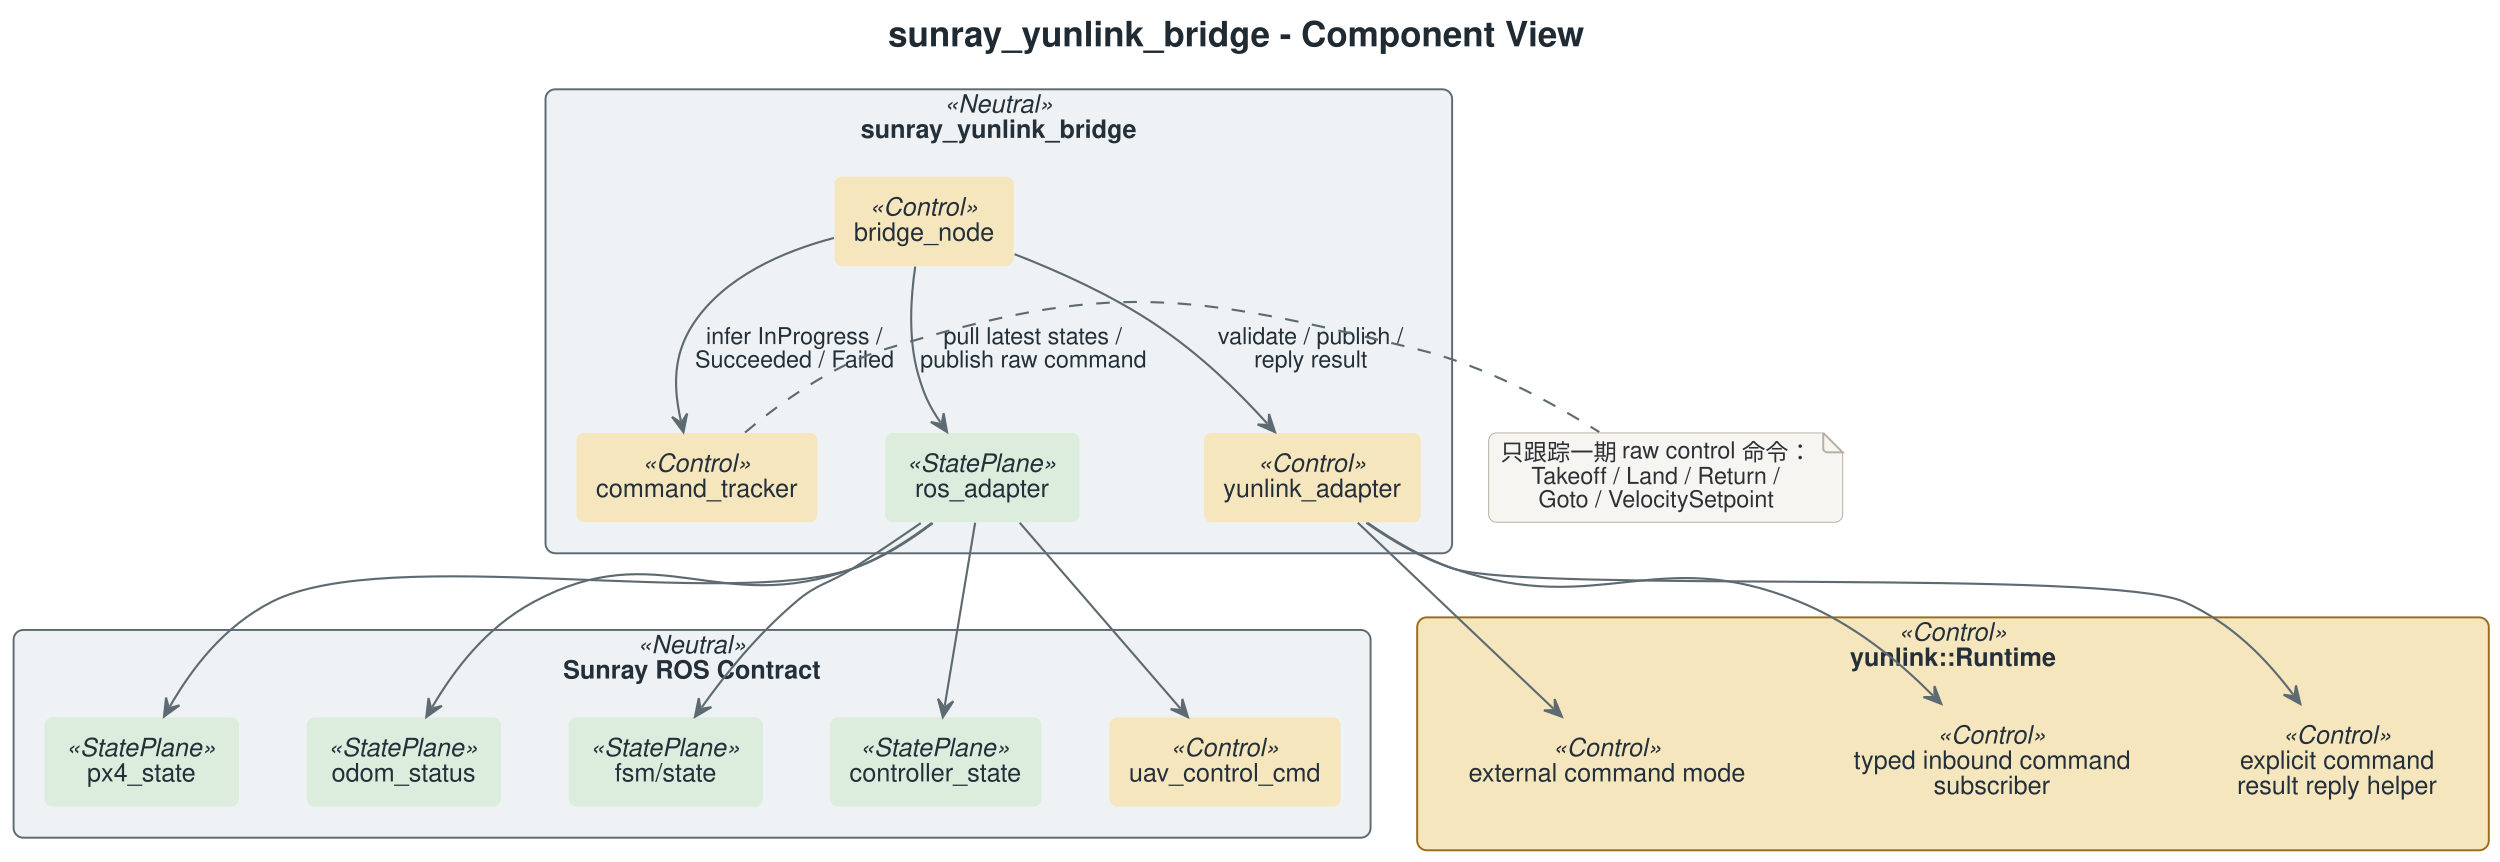
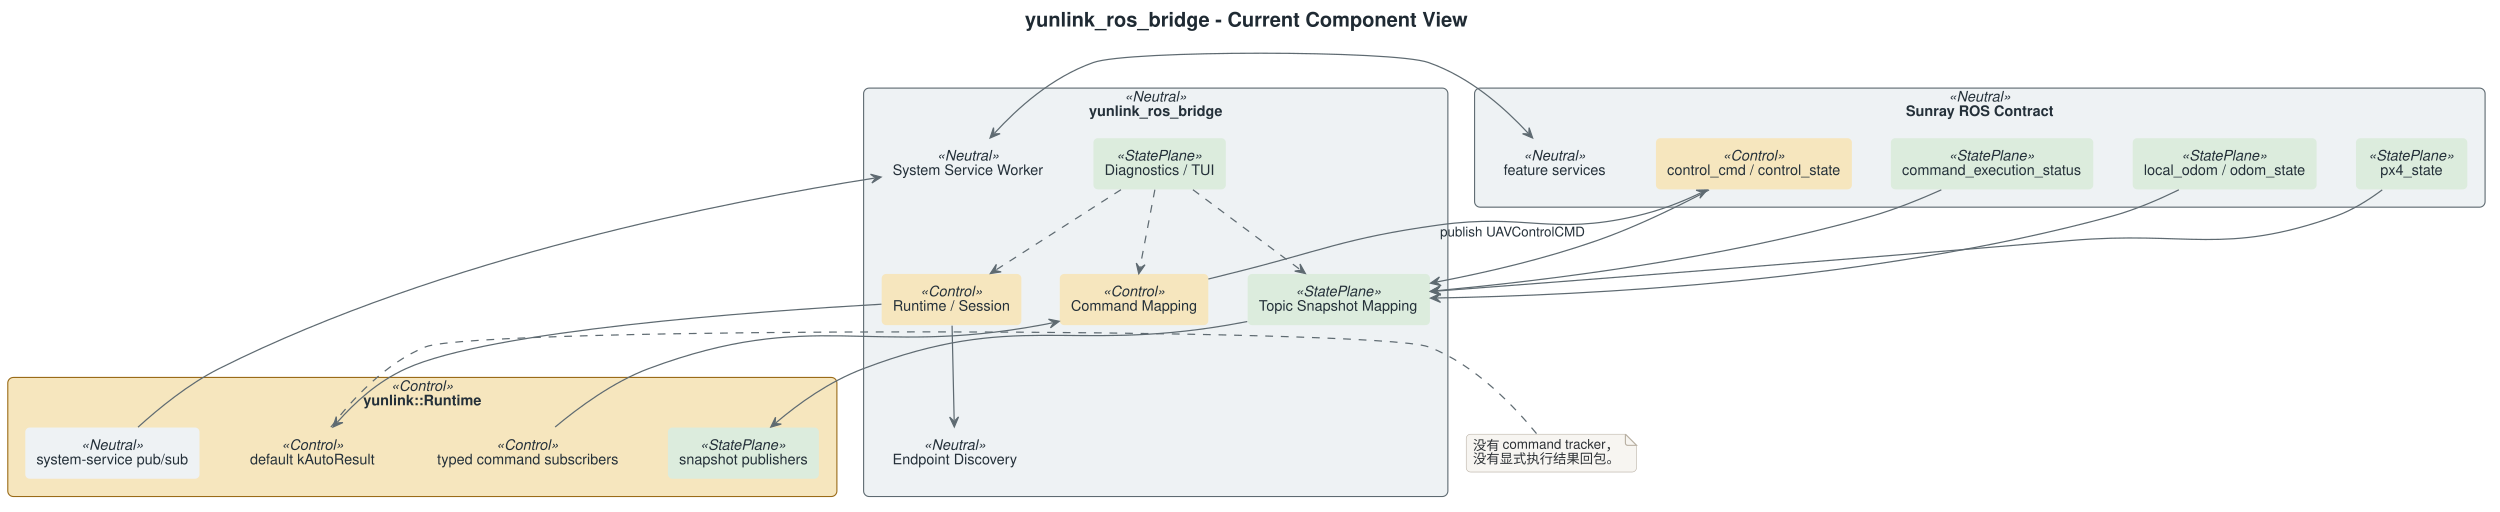
- <svg xmlns="http://www.w3.org/2000/svg" contentStyleType="text/css" data-diagram-type="DESCRIPTION" height="647.5px" preserveAspectRatio="none" style="width:1878px;height:647px;background:#FFFFFF;" version="1.1" viewBox="0 0 1878 647" width="1878.333px" zoomAndPan="magnify">
+ <svg xmlns="http://www.w3.org/2000/svg" contentStyleType="text/css" data-diagram-type="DESCRIPTION" height="670.833px" preserveAspectRatio="none" style="width:3276px;height:670px;background:#FFFFFF;" version="1.1" viewBox="0 0 3276 670" width="3276.875px" zoomAndPan="magnify">
  <defs />
  <g>
    <g class="title" data-source-line="2">
-       <text fill="#1F2A33" font-family="'Helvetica'" font-size="26.25" font-weight="bold" lengthAdjust="spacing" textLength="523.629" x="667.144" y="34.796">sunray_yunlink_bridge - Component View</text>
+       <text fill="#1F2A33" font-family="'Helvetica'" font-size="26.25" font-weight="700" lengthAdjust="spacing" textLength="580.486" x="1343.09" y="34.796">yunlink_ros_bridge - Current Component View</text>
    </g>
-     <g class="cluster" data-qualified-name="sunray_yunlink_bridge" data-source-line="4" id="ent0002">
-       <rect fill="#EEF2F4" height="348.542" rx="7.292" ry="7.292" style="stroke:#5E6A71;stroke-width:1.458;" width="681.042" x="409.792" y="67.083" />
-       <text fill="#243039" font-family="'Helvetica'" font-size="18.958" font-style="italic" lengthAdjust="spacing" textLength="82.202" x="709.211" y="84.598">«Neutral»</text>
-       <text fill="#243039" font-family="'Helvetica'" font-size="18.958" font-weight="bold" lengthAdjust="spacing" textLength="207.551" x="646.537" y="103.557">sunray_yunlink_bridge</text>
+     <g class="cluster" data-qualified-name="yunlink_ros_bridge" data-source-line="4" id="ent0002">
+       <rect fill="#EEF2F4" height="535.208" rx="7.292" ry="7.292" style="stroke:#5E6A71;stroke-width:1.458;" width="765.625" x="1131.667" y="115.442" />
+       <text fill="#243039" font-family="'Helvetica'" font-size="18.958" font-style="italic" lengthAdjust="spacing" textLength="82.202" x="1473.378" y="132.957">«Neutral»</text>
+       <text fill="#243039" font-family="'Helvetica'" font-size="18.958" font-weight="700" lengthAdjust="spacing" textLength="174.883" x="1427.038" y="151.915">yunlink_ros_bridge</text>
    </g>
-     <g class="cluster" data-qualified-name="Sunray ROS Contract" data-source-line="11" id="ent0007">
-       <rect fill="#EEF2F4" height="156.042" rx="7.292" ry="7.292" style="stroke:#5E6A71;stroke-width:1.458;" width="1019.375" x="10.208" y="473.229" />
-       <text fill="#243039" font-family="'Helvetica'" font-size="18.958" font-style="italic" lengthAdjust="spacing" textLength="82.202" x="478.795" y="490.744">«Neutral»</text>
-       <text fill="#243039" font-family="'Helvetica'" font-size="18.958" font-weight="bold" lengthAdjust="spacing" textLength="193.832" x="422.98" y="509.702">Sunray ROS Contract</text>
+     <g class="cluster" data-qualified-name="Sunray ROS Contract" data-source-line="13" id="ent0009">
+       <rect fill="#EEF2F4" height="156.042" rx="7.292" ry="7.292" style="stroke:#5E6A71;stroke-width:1.458;" width="1324.167" x="1932.292" y="115.442" />
+       <text fill="#243039" font-family="'Helvetica'" font-size="18.958" font-style="italic" lengthAdjust="spacing" textLength="82.202" x="2553.274" y="132.957">«Neutral»</text>
+       <text fill="#243039" font-family="'Helvetica'" font-size="18.958" font-weight="700" lengthAdjust="spacing" textLength="193.832" x="2497.459" y="151.915">Sunray ROS Contract</text>
    </g>
-     <g class="cluster" data-qualified-name="yunlink..Runtime" data-source-line="19" id="ent0013">
-       <rect fill="#F6E6BE" height="175" rx="7.292" ry="7.292" style="stroke:#9A6B18;stroke-width:1.458;" width="805" x="1064.583" y="463.75" />
-       <text fill="#243039" font-family="'Helvetica'" font-size="18.958" font-style="italic" lengthAdjust="spacing" textLength="82.202" x="1425.982" y="481.265">«Control»</text>
-       <text fill="#243039" font-family="'Helvetica'" font-size="18.958" font-weight="bold" lengthAdjust="spacing" textLength="154.823" x="1389.672" y="500.223">yunlink::Runtime</text>
+     <g class="cluster" data-qualified-name="yunlink..Runtime" data-source-line="21" id="ent0015">
+       <rect fill="#F6E6BE" height="156.042" rx="7.292" ry="7.292" style="stroke:#9A6B18;stroke-width:1.458;" width="1086.458" x="10.208" y="494.608" />
+       <text fill="#243039" font-family="'Helvetica'" font-size="18.958" font-style="italic" lengthAdjust="spacing" textLength="82.202" x="512.336" y="512.123">«Control»</text>
+       <text fill="#243039" font-family="'Helvetica'" font-size="18.958" font-weight="700" lengthAdjust="spacing" textLength="154.823" x="476.026" y="531.082">yunlink::Runtime</text>
    </g>
-     <g class="entity" data-qualified-name="sunray_yunlink_bridge.Node" data-source-line="5" id="ent0003">
-       <rect fill="#F6E6BE" height="67.083" rx="5.833" ry="5.833" width="134.585" x="626.879" y="132.708" />
-       <text fill="#243039" font-family="'Helvetica'" font-size="18.958" font-style="italic" lengthAdjust="spacing" textLength="82.202" x="653.071" y="161.89">«Control»</text>
-       <text fill="#243039" font-family="'Helvetica'" font-size="18.958" lengthAdjust="spacing" textLength="105.419" x="641.462" y="180.848">bridge_node</text>
+     <g class="entity" data-qualified-name="yunlink_ros_bridge.RuntimeSession" data-source-line="5" id="ent0003">
+       <rect fill="#F6E6BE" height="67.083" rx="5.833" ry="5.833" width="183.009" x="1155.365" y="358.983" />
+       <text fill="#243039" font-family="'Helvetica'" font-size="18.958" font-style="italic" lengthAdjust="spacing" textLength="82.202" x="1205.768" y="388.165">«Control»</text>
+       <text fill="#243039" font-family="'Helvetica'" font-size="18.958" lengthAdjust="spacing" textLength="153.842" x="1169.948" y="407.123">Runtime / Session</text>
    </g>
-     <g class="entity" data-qualified-name="sunray_yunlink_bridge.RosAdapter" data-source-line="6" id="ent0004">
-       <rect fill="#DCECDD" height="67.083" rx="5.833" ry="5.833" width="145.926" x="664.956" y="325.208" />
-       <text fill="#243039" font-family="'Helvetica'" font-size="18.958" font-style="italic" lengthAdjust="spacing" textLength="113.843" x="680.998" y="354.39">«StatePlane»</text>
-       <text fill="#243039" font-family="'Helvetica'" font-size="18.958" lengthAdjust="spacing" textLength="101.179" x="687.33" y="373.348">ros_adapter</text>
+     <g class="entity" data-qualified-name="yunlink_ros_bridge.Discovery" data-source-line="6" id="ent0004">
+       <rect fill="#EEF2F4" height="67.083" rx="5.833" ry="5.833" width="192.497" x="1155" y="560.233" />
+       <text fill="#243039" font-family="'Helvetica'" font-size="18.958" font-style="italic" lengthAdjust="spacing" textLength="82.202" x="1210.148" y="589.415">«Neutral»</text>
+       <text fill="#243039" font-family="'Helvetica'" font-size="18.958" lengthAdjust="spacing" textLength="163.331" x="1169.583" y="608.373">Endpoint Discovery</text>
    </g>
-     <g class="entity" data-qualified-name="sunray_yunlink_bridge.YunAdapter" data-source-line="7" id="ent0005">
-       <rect fill="#F6E6BE" height="67.083" rx="5.833" ry="5.833" width="163.023" x="904.327" y="325.208" />
-       <text fill="#243039" font-family="'Helvetica'" font-size="18.958" font-style="italic" lengthAdjust="spacing" textLength="82.202" x="944.737" y="354.39">«Control»</text>
-       <text fill="#243039" font-family="'Helvetica'" font-size="18.958" lengthAdjust="spacing" textLength="133.856" x="918.91" y="373.348">yunlink_adapter</text>
+     <g class="entity" data-qualified-name="yunlink_ros_bridge.Commands" data-source-line="7" id="ent0005">
+       <rect fill="#F6E6BE" height="67.083" rx="5.833" ry="5.833" width="194.608" x="1388.742" y="358.983" />
+       <text fill="#243039" font-family="'Helvetica'" font-size="18.958" font-style="italic" lengthAdjust="spacing" textLength="82.202" x="1444.945" y="388.165">«Control»</text>
+       <text fill="#243039" font-family="'Helvetica'" font-size="18.958" lengthAdjust="spacing" textLength="165.441" x="1403.325" y="407.123">Command Mapping</text>
    </g>
-     <g class="entity" data-qualified-name="sunray_yunlink_bridge.Tracker" data-source-line="8" id="ent0006">
-       <rect fill="#F6E6BE" height="67.083" rx="5.833" ry="5.833" width="180.889" x="433.096" y="325.208" />
-       <text fill="#243039" font-family="'Helvetica'" font-size="18.958" font-style="italic" lengthAdjust="spacing" textLength="82.202" x="482.439" y="354.39">«Control»</text>
-       <text fill="#243039" font-family="'Helvetica'" font-size="18.958" lengthAdjust="spacing" textLength="151.722" x="447.679" y="373.348">command_tracker</text>
+     <g class="entity" data-qualified-name="yunlink_ros_bridge.Topics" data-source-line="8" id="ent0006">
+       <rect fill="#DCECDD" height="67.083" rx="5.833" ry="5.833" width="238.893" x="1634.923" y="358.983" />
+       <text fill="#243039" font-family="'Helvetica'" font-size="18.958" font-style="italic" lengthAdjust="spacing" textLength="113.843" x="1697.448" y="388.165">«StatePlane»</text>
+       <text fill="#243039" font-family="'Helvetica'" font-size="18.958" lengthAdjust="spacing" textLength="209.727" x="1649.506" y="407.123">Topic Snapshot Mapping</text>
    </g>
-     <g class="entity" data-qualified-name="Sunray ROS Contract.Px4" data-source-line="12" id="ent0008">
-       <rect fill="#DCECDD" height="67.083" rx="5.833" ry="5.833" width="145.926" x="33.498" y="538.854" />
-       <text fill="#243039" font-family="'Helvetica'" font-size="18.958" font-style="italic" lengthAdjust="spacing" textLength="113.843" x="49.54" y="568.036">«StatePlane»</text>
-       <text fill="#243039" font-family="'Helvetica'" font-size="18.958" lengthAdjust="spacing" textLength="82.211" x="65.355" y="586.994">px4_state</text>
+     <g class="entity" data-qualified-name="yunlink_ros_bridge.SystemServices" data-source-line="9" id="ent0007">
+       <rect fill="#EEF2F4" height="67.083" rx="5.833" ry="5.833" width="227.211" x="1155.146" y="181.067" />
+       <text fill="#243039" font-family="'Helvetica'" font-size="18.958" font-style="italic" lengthAdjust="spacing" textLength="82.202" x="1227.65" y="210.248">«Neutral»</text>
+       <text fill="#243039" font-family="'Helvetica'" font-size="18.958" lengthAdjust="spacing" textLength="198.044" x="1169.729" y="229.207">System Service Worker</text>
    </g>
-     <g class="entity" data-qualified-name="Sunray ROS Contract.Odom" data-source-line="13" id="ent0009">
-       <rect fill="#DCECDD" height="67.083" rx="5.833" ry="5.833" width="145.926" x="230.373" y="538.854" />
-       <text fill="#243039" font-family="'Helvetica'" font-size="18.958" font-style="italic" lengthAdjust="spacing" textLength="113.843" x="246.415" y="568.036">«StatePlane»</text>
-       <text fill="#243039" font-family="'Helvetica'" font-size="18.958" lengthAdjust="spacing" textLength="108.548" x="249.062" y="586.994">odom_status</text>
+     <g class="entity" data-qualified-name="yunlink_ros_bridge.Diagnostics" data-source-line="10" id="ent0008">
+       <rect fill="#DCECDD" height="67.083" rx="5.833" ry="5.833" width="173.502" x="1432.827" y="181.067" />
+       <text fill="#243039" font-family="'Helvetica'" font-size="18.958" font-style="italic" lengthAdjust="spacing" textLength="113.843" x="1462.657" y="210.248">«StatePlane»</text>
+       <text fill="#243039" font-family="'Helvetica'" font-size="18.958" lengthAdjust="spacing" textLength="144.335" x="1447.41" y="229.207">Diagnostics / TUI</text>
    </g>
-     <g class="entity" data-qualified-name="Sunray ROS Contract.Fsm" data-source-line="14" id="ent0010">
-       <rect fill="#DCECDD" height="67.083" rx="5.833" ry="5.833" width="145.926" x="427.248" y="538.854" />
-       <text fill="#243039" font-family="'Helvetica'" font-size="18.958" font-style="italic" lengthAdjust="spacing" textLength="113.843" x="443.29" y="568.036">«StatePlane»</text>
-       <text fill="#243039" font-family="'Helvetica'" font-size="18.958" lengthAdjust="spacing" textLength="76.907" x="461.757" y="586.994">fsm/state</text>
+     <g class="entity" data-qualified-name="Sunray ROS Contract.Odom" data-source-line="14" id="ent0010">
+       <rect fill="#DCECDD" height="67.083" rx="5.833" ry="5.833" width="240.995" x="2794.706" y="181.067" />
+       <text fill="#243039" font-family="'Helvetica'" font-size="18.958" font-style="italic" lengthAdjust="spacing" textLength="113.843" x="2858.282" y="210.248">«StatePlane»</text>
+       <text fill="#243039" font-family="'Helvetica'" font-size="18.958" lengthAdjust="spacing" textLength="211.828" x="2809.29" y="229.207">local_odom / odom_state</text>
    </g>
-     <g class="entity" data-qualified-name="Sunray ROS Contract.Ctrl" data-source-line="15" id="ent0011">
-       <rect fill="#DCECDD" height="67.083" rx="5.833" ry="5.833" width="158.783" x="623.525" y="538.854" />
-       <text fill="#243039" font-family="'Helvetica'" font-size="18.958" font-style="italic" lengthAdjust="spacing" textLength="113.843" x="645.995" y="568.036">«StatePlane»</text>
-       <text fill="#243039" font-family="'Helvetica'" font-size="18.958" lengthAdjust="spacing" textLength="129.617" x="638.108" y="586.994">controller_state</text>
+     <g class="entity" data-qualified-name="Sunray ROS Contract.Px4" data-source-line="15" id="ent0011">
+       <rect fill="#DCECDD" height="67.083" rx="5.833" ry="5.833" width="145.926" x="3087.248" y="181.067" />
+       <text fill="#243039" font-family="'Helvetica'" font-size="18.958" font-style="italic" lengthAdjust="spacing" textLength="113.843" x="3103.29" y="210.248">«StatePlane»</text>
+       <text fill="#243039" font-family="'Helvetica'" font-size="18.958" lengthAdjust="spacing" textLength="82.211" x="3119.105" y="229.207">px4_state</text>
    </g>
-     <g class="entity" data-qualified-name="Sunray ROS Contract.Cmd" data-source-line="16" id="ent0012">
-       <rect fill="#F6E6BE" height="67.083" rx="5.833" ry="5.833" width="173.539" x="833.438" y="538.854" />
-       <text fill="#243039" font-family="'Helvetica'" font-size="18.958" font-style="italic" lengthAdjust="spacing" textLength="82.202" x="879.106" y="568.036">«Control»</text>
-       <text fill="#243039" font-family="'Helvetica'" font-size="18.958" lengthAdjust="spacing" textLength="144.372" x="848.021" y="586.994">uav_control_cmd</text>
+     <g class="entity" data-qualified-name="Sunray ROS Contract.Control" data-source-line="16" id="ent0012">
+       <rect fill="#F6E6BE" height="67.083" rx="5.833" ry="5.833" width="256.778" x="2169.942" y="181.067" />
+       <text fill="#243039" font-family="'Helvetica'" font-size="18.958" font-style="italic" lengthAdjust="spacing" textLength="82.202" x="2257.229" y="210.248">«Control»</text>
+       <text fill="#243039" font-family="'Helvetica'" font-size="18.958" lengthAdjust="spacing" textLength="227.611" x="2184.525" y="229.207">control_cmd / control_state</text>
    </g>
-     <g class="entity" data-qualified-name="yunlink..Runtime.RuntimeMode" data-source-line="20" id="ent0014">
-       <rect fill="#F6E6BE" height="67.083" rx="5.833" ry="5.833" width="237.81" x="1088.602" y="538.854" />
-       <text fill="#243039" font-family="'Helvetica'" font-size="18.958" font-style="italic" lengthAdjust="spacing" textLength="82.202" x="1166.406" y="568.036">«Control»</text>
-       <text fill="#243039" font-family="'Helvetica'" font-size="18.958" lengthAdjust="spacing" textLength="208.643" x="1103.185" y="586.994">external command mode</text>
+     <g class="entity" data-qualified-name="Sunray ROS Contract.Execution" data-source-line="17" id="ent0013">
+       <rect fill="#DCECDD" height="67.083" rx="5.833" ry="5.833" width="265.229" x="2477.796" y="181.067" />
+       <text fill="#243039" font-family="'Helvetica'" font-size="18.958" font-style="italic" lengthAdjust="spacing" textLength="113.843" x="2553.489" y="210.248">«StatePlane»</text>
+       <text fill="#243039" font-family="'Helvetica'" font-size="18.958" lengthAdjust="spacing" textLength="236.063" x="2492.379" y="229.207">command_execution_status</text>
    </g>
-     <g class="entity" data-qualified-name="yunlink..Runtime.RuntimeSub" data-source-line="21" id="ent0015">
-       <rect fill="#F6E6BE" height="86.042" rx="5.833" ry="5.833" width="236.792" x="1377.848" y="529.375" />
-       <text fill="#243039" font-family="'Helvetica'" font-size="18.958" font-style="italic" lengthAdjust="spacing" textLength="82.202" x="1455.143" y="558.557">«Control»</text>
-       <text fill="#243039" font-family="'Helvetica'" font-size="18.958" lengthAdjust="spacing" textLength="207.625" x="1392.431" y="577.515">typed inbound command</text>
-       <text fill="#243039" font-family="'Helvetica'" font-size="18.958" lengthAdjust="spacing" textLength="87.451" x="1452.518" y="596.473">subscriber</text>
+     <g class="entity" data-qualified-name="Sunray ROS Contract.Features" data-source-line="18" id="ent0014">
+       <rect fill="#EEF2F4" height="67.083" rx="5.833" ry="5.833" width="162.986" x="1955.8" y="181.067" />
+       <text fill="#243039" font-family="'Helvetica'" font-size="18.958" font-style="italic" lengthAdjust="spacing" textLength="82.202" x="1996.192" y="210.248">«Neutral»</text>
+       <text fill="#243039" font-family="'Helvetica'" font-size="18.958" lengthAdjust="spacing" textLength="133.819" x="1970.383" y="229.207">feature services</text>
    </g>
-     <g class="entity" data-qualified-name="yunlink..Runtime.RuntimeReply" data-source-line="22" id="ent0016">
-       <rect fill="#F6E6BE" height="86.042" rx="5.833" ry="5.833" width="179.852" x="1665.912" y="529.375" />
-       <text fill="#243039" font-family="'Helvetica'" font-size="18.958" font-style="italic" lengthAdjust="spacing" textLength="82.202" x="1714.737" y="558.557">«Control»</text>
-       <text fill="#243039" font-family="'Helvetica'" font-size="18.958" lengthAdjust="spacing" textLength="146.455" x="1682.611" y="577.515">explicit command</text>
-       <text fill="#243039" font-family="'Helvetica'" font-size="18.958" lengthAdjust="spacing" textLength="150.685" x="1680.496" y="596.473">result reply helper</text>
+     <g class="entity" data-qualified-name="yunlink..Runtime.AutoResult" data-source-line="22" id="ent0016">
+       <rect fill="#F6E6BE" height="67.083" rx="5.833" ry="5.833" width="193.571" x="313.002" y="560.233" />
+       <text fill="#243039" font-family="'Helvetica'" font-size="18.958" font-style="italic" lengthAdjust="spacing" textLength="82.202" x="368.687" y="589.415">«Control»</text>
+       <text fill="#243039" font-family="'Helvetica'" font-size="18.958" lengthAdjust="spacing" textLength="164.404" x="327.585" y="608.373">default kAutoResult</text>
    </g>
-     <g class="entity" data-qualified-name="GMN28" data-source-line="40" id="ent0029">
-       <path d="M1118.279,331.042 L1118.279,386.458 A5.833,5.833 0 0 0 1124.112,392.292 L1378.381,392.292 A5.833,5.833 0 0 0 1384.214,386.458 L1384.214,339.792 L1369.631,325.208 L1124.112,325.208 A5.833,5.833 0 0 0 1118.279,331.042" fill="#F7F5F1" style="stroke:#B7AEA1;stroke-width:0.729;" />
-       <path d="M1369.631,325.208 L1369.631,336.875 A2.917,2.917 0 0 0 1372.548,339.792 L1384.214,339.792 L1369.631,325.208" fill="#F7F5F1" style="stroke:#B7AEA1;stroke-width:1.458;" />
-       <text fill="#2D3135" font-family="'Helvetica'" font-size="17.5" lengthAdjust="spacing" textLength="235.31" x="1127.029" y="345.975">只跟踪一期 raw control 命令：</text>
-       <text fill="#2D3135" font-family="'Helvetica'" font-size="17.5" lengthAdjust="spacing" textLength="188.715" x="1150.327" y="363.475">Takeoff / Land / Return /</text>
-       <text fill="#2D3135" font-family="'Helvetica'" font-size="17.5" lengthAdjust="spacing" textLength="178.016" x="1155.676" y="380.975">Goto / VelocitySetpoint</text>
+     <g class="entity" data-qualified-name="yunlink..Runtime.RuntimeSub" data-source-line="23" id="ent0017">
+       <rect fill="#F6E6BE" height="67.083" rx="5.833" ry="5.833" width="266.248" x="558.133" y="560.233" />
+       <text fill="#243039" font-family="'Helvetica'" font-size="18.958" font-style="italic" lengthAdjust="spacing" textLength="82.202" x="650.156" y="589.415">«Control»</text>
+       <text fill="#243039" font-family="'Helvetica'" font-size="18.958" lengthAdjust="spacing" textLength="237.081" x="572.717" y="608.373">typed command subscribers</text>
    </g>
-     <g class="link" data-entity-1="ent0003" data-entity-2="ent0004" data-link-type="dependency" data-source-line="25" id="lnk17">
-       <path d="M687.531,200.244 C684.104,223.358 682.077,254.887 689.792,281.458 C694.225,296.727 697.831,304.657 706.508,317.344" fill="none" id="Node-to-RosAdapter" style="stroke:#5E6A71;stroke-width:1.604;" />
-       <polygon fill="#5E6A71" points="711.448,324.567,708.854,310.44,707.332,318.548,699.224,317.026,711.448,324.567" style="stroke:#5E6A71;stroke-width:1.604;" />
-       <text fill="#243039" font-family="'Helvetica'" font-size="17.5" lengthAdjust="spacing" textLength="135.206" x="708.754" y="258.475">pull latest states /</text>
-       <text fill="#243039" font-family="'Helvetica'" font-size="17.5" lengthAdjust="spacing" textLength="170.215" x="691.25" y="275.975">publish raw command</text>
+     <g class="entity" data-qualified-name="yunlink..Runtime.SnapshotPub" data-source-line="24" id="ent0018">
+       <rect fill="#DCECDD" height="67.083" rx="5.833" ry="5.833" width="197.792" x="875.277" y="560.233" />
+       <text fill="#243039" font-family="'Helvetica'" font-size="18.958" font-style="italic" lengthAdjust="spacing" textLength="113.843" x="917.252" y="589.415">«StatePlane»</text>
+       <text fill="#243039" font-family="'Helvetica'" font-size="18.958" lengthAdjust="spacing" textLength="168.625" x="889.86" y="608.373">snapshot publishers</text>
    </g>
-     <g class="link" data-entity-1="ent0003" data-entity-2="ent0005" data-link-type="dependency" data-source-line="26" id="lnk18">
-       <path d="M762.125,190.94 C795.39,203.89 835.173,221.798 867.708,243.542 C902.023,266.481 929.473,293.463 951.931,318.152" fill="none" id="Node-to-YunAdapter" style="stroke:#5E6A71;stroke-width:1.604;" />
-       <polygon fill="#5E6A71" points="957.819,324.625,953.302,310.991,952.912,319.231,944.672,318.841,957.819,324.625" style="stroke:#5E6A71;stroke-width:1.604;" />
-       <text fill="#243039" font-family="'Helvetica'" font-size="17.5" lengthAdjust="spacing" textLength="140.085" x="914.856" y="258.475">validate / publish /</text>
-       <text fill="#243039" font-family="'Helvetica'" font-size="17.5" lengthAdjust="spacing" textLength="85.586" x="942.106" y="275.975">reply result</text>
+     <g class="entity" data-qualified-name="yunlink..Runtime.ServicePubSub" data-source-line="25" id="ent0019">
+       <rect fill="#EEF2F4" height="67.083" rx="5.833" ry="5.833" width="228.303" x="33.133" y="560.233" />
+       <text fill="#243039" font-family="'Helvetica'" font-size="18.958" font-style="italic" lengthAdjust="spacing" textLength="82.202" x="106.184" y="589.415">«Neutral»</text>
+       <text fill="#243039" font-family="'Helvetica'" font-size="18.958" lengthAdjust="spacing" textLength="199.137" x="47.717" y="608.373">system-service pub/sub</text>
    </g>
-     <g class="link" data-entity-1="ent0003" data-entity-2="ent0006" data-link-type="dependency" data-source-line="27" id="lnk19">
-       <path d="M626.442,178.748 C588.408,188.781 544.031,207.769 520.625,243.542 C505.05,267.342 506,291.822 511.483,316.162" fill="none" id="Node-to-Tracker" style="stroke:#5E6A71;stroke-width:1.604;" />
-       <polygon fill="#5E6A71" points="513.406,324.698,516.212,310.612,511.804,317.584,504.831,313.176,513.406,324.698" style="stroke:#5E6A71;stroke-width:1.604;" />
-       <text fill="#243039" font-family="'Helvetica'" font-size="17.5" lengthAdjust="spacing" textLength="133.25" x="530.368" y="258.475">infer InProgress /</text>
-       <text fill="#243039" font-family="'Helvetica'" font-size="17.5" lengthAdjust="spacing" textLength="149.818" x="522.083" y="275.975">Succeeded / Failed</text>
+     <g class="entity" data-qualified-name="GMN34" data-source-line="44" id="ent0035">
+       <path d="M1921.34,574.817 L1921.34,612.733 A5.833,5.833 0 0 0 1927.173,618.567 L2138.674,618.567 A5.833,5.833 0 0 0 2144.507,612.733 L2144.507,583.567 L2129.924,568.983 L1927.173,568.983 A5.833,5.833 0 0 0 1921.34,574.817" fill="#F7F5F1" style="stroke:#B7AEA1;stroke-width:0.729;" />
+       <path d="M2129.924,568.983 L2129.924,580.65 A2.917,2.917 0 0 0 2132.841,583.567 L2144.507,583.567 L2129.924,568.983" fill="#F7F5F1" style="stroke:#B7AEA1;stroke-width:1.458;" />
+       <text fill="#2D3135" font-family="'Helvetica'" font-size="17.5" lengthAdjust="spacing" textLength="192.543" x="1930.09" y="589.75">没有 command tracker，</text>
+       <text fill="#2D3135" font-family="'Helvetica'" font-size="17.5" lengthAdjust="spacing" textLength="192.5" x="1930.111" y="607.25">没有显式执行结果回包。</text>
    </g>
-     <g class="link" data-entity-1="ent0004" data-entity-2="ent0008" data-link-type="dependency" data-source-line="29" id="lnk20">
-       <path d="M700.671,392.992 C683.462,406.131 662.04,419.898 640.208,427.292 C548.29,458.442 290.587,407.925 204.167,452.083 C167.533,470.794 144.018,502.443 127.582,530.72" fill="none" id="RosAdapter-to-Px4" style="stroke:#5E6A71;stroke-width:1.604;" />
-       <polygon fill="#5E6A71" points="123.185,538.285,134.824,529.869,126.85,531.981,124.738,524.007,123.185,538.285" style="stroke:#5E6A71;stroke-width:1.604;" />
+     <g class="link" data-entity-1="ent0003" data-entity-2="ent0016" data-link-type="dependency" data-source-line="28" id="lnk20">
+       <path d="M1155.058,398.621 C987.977,408.158 641.419,433.373 532.292,482.942 C493.879,500.398 464.755,527.68 442.107,553.128" fill="none" id="RuntimeSession-to-AutoResult" style="stroke:#5E6A71;stroke-width:1.604;" />
+       <polygon fill="#5E6A71" points="436.29,559.665,449.373,553.738,441.137,554.218,440.658,545.982,436.29,559.665" style="stroke:#5E6A71;stroke-width:1.604;" />
    </g>
-     <g class="link" data-entity-1="ent0004" data-entity-2="ent0009" data-link-type="dependency" data-source-line="30" id="lnk21">
-       <path d="M700.015,392.802 C682.865,405.752 661.646,419.402 640.208,427.292 C539.919,464.188 495.177,401.508 401.042,452.083 C364.802,471.552 341.251,503.072 324.699,531.101" fill="none" id="RosAdapter-to-Odom" style="stroke:#5E6A71;stroke-width:1.604;" />
-       <polygon fill="#5E6A71" points="320.25,538.635,331.947,530.3,323.958,532.357,321.901,524.368,320.25,538.635" style="stroke:#5E6A71;stroke-width:1.604;" />
+     <g class="link" data-entity-1="ent0003" data-entity-2="ent0004" data-link-type="dependency" data-source-line="29" id="lnk21">
+       <path d="M1247.604,426.738 C1248.406,463.488 1249.528,514.006 1250.33,550.771" fill="none" id="RuntimeSession-to-Discovery" style="stroke:#5E6A71;stroke-width:1.604;" />
+       <polygon fill="#5E6A71" points="1250.521,559.519,1256.066,546.27,1250.362,552.229,1244.403,546.524,1250.521,559.519" style="stroke:#5E6A71;stroke-width:1.604;" />
    </g>
-     <g class="link" data-entity-1="ent0004" data-entity-2="ent0010" data-link-type="dependency" data-source-line="31" id="lnk22">
-       <path d="M691.658,392.977 C675.544,404.119 657.227,416.485 640.208,427.292 C621.819,438.973 614.483,437.938 597.917,452.083 C568.05,477.575 545.357,505.865 527.114,531.386" fill="none" id="RosAdapter-to-Fsm" style="stroke:#5E6A71;stroke-width:1.604;" />
-       <polygon fill="#5E6A71" points="522.025,538.504,534.403,531.219,526.265,532.572,524.912,524.434,522.025,538.504" style="stroke:#5E6A71;stroke-width:1.604;" />
+     <g class="link" data-entity-1="ent0017" data-entity-2="ent0005" data-link-type="dependency" data-source-line="30" id="lnk22">
+       <path d="M727.446,559.577 C757.881,534.1 803.746,500.238 850.208,482.942 C1065.312,402.835 1137.835,467.892 1363.542,426.067 C1371.533,424.579 1371.253,424.788 1379.507,422.922" fill="none" id="RuntimeSub-to-Commands" style="stroke:#5E6A71;stroke-width:1.604;" />
+       <polygon fill="#5E6A71" points="1388.042,420.992,1373.953,418.197,1380.93,422.6,1376.527,429.576,1388.042,420.992" style="stroke:#5E6A71;stroke-width:1.604;" />
    </g>
-     <g class="link" data-entity-1="ent0004" data-entity-2="ent0011" data-link-type="dependency" data-source-line="32" id="lnk23">
-       <path d="M732.521,392.671 C725.929,432.381 716.266,490.57 709.688,530.15" fill="none" id="RosAdapter-to-Ctrl" style="stroke:#5E6A71;stroke-width:1.604;" />
-       <polygon fill="#5E6A71" points="708.254,538.781,716.16,526.79,709.449,531.588,704.651,524.878,708.254,538.781" style="stroke:#5E6A71;stroke-width:1.604;" />
+     <g class="link" data-entity-1="ent0005" data-entity-2="ent0012" data-link-type="dependency" data-source-line="31" id="lnk23">
+       <path d="M1583.429,365.619 C1592.398,363.344 1601.367,361.113 1610,358.983 C1732.135,328.971 1761.025,311.981 1885.625,294.817 C1999.39,279.14 2031.867,309.035 2143.75,283.15 C2175.673,275.771 2201.356,265.762 2229.021,252.607" fill="none" id="Commands-to-Control" style="stroke:#5E6A71;stroke-width:1.604;" />
+       <polygon fill="#5E6A71" points="2236.923,248.85,2222.565,249.218,2230.338,251.981,2227.575,259.754,2236.923,248.85" style="stroke:#5E6A71;stroke-width:1.604;" />
+       <text fill="#243039" font-family="'Helvetica'" font-size="17.5" lengthAdjust="spacing" textLength="192.568" x="1887.083" y="309.75">publish UAVControlCMD</text>
    </g>
-     <g class="link" data-entity-1="ent0004" data-entity-2="ent0012" data-link-type="dependency" data-source-line="33" id="lnk24">
-       <path d="M766.004,392.671 C800.362,432.381 852.431,492.585 886.673,532.164" fill="none" id="RosAdapter-to-Cmd" style="stroke:#5E6A71;stroke-width:1.604;" />
-       <polygon fill="#5E6A71" points="892.398,538.781,888.222,525.039,887.627,533.267,879.399,532.672,892.398,538.781" style="stroke:#5E6A71;stroke-width:1.604;" />
+     <g class="link" data-entity-1="ent0010" data-entity-2="ent0006" data-link-type="dependency" data-source-line="32" id="lnk24">
+       <path d="M2855.227,248.69 C2829.123,261.479 2797.74,274.998 2767.917,283.15 C2453.398,369.09 2075.338,387.061 1883.232,390.488" fill="none" id="Odom-to-Topics" style="stroke:#5E6A71;stroke-width:1.604;" />
+       <polygon fill="#5E6A71" points="1874.483,390.644,1887.71,396.242,1881.774,390.514,1887.502,384.577,1874.483,390.644" style="stroke:#5E6A71;stroke-width:1.604;" />
    </g>
-     <g class="link" data-entity-1="ent0005" data-entity-2="ent0014" data-link-type="dependency" data-source-line="35" id="lnk25">
-       <path d="M1019.987,392.671 C1061.638,432.279 1125.295,492.795 1166.974,532.404" fill="none" id="YunAdapter-to-RuntimeMode" style="stroke:#5E6A71;stroke-width:1.604;" />
-       <polygon fill="#5E6A71" points="1173.317,538.431,1167.821,525.161,1168.031,533.408,1159.784,533.618,1173.317,538.431" style="stroke:#5E6A71;stroke-width:1.604;" />
+     <g class="link" data-entity-1="ent0011" data-entity-2="ent0006" data-link-type="dependency" data-source-line="33" id="lnk25">
+       <path d="M3121.708,248.777 C3104.296,261.742 3082.771,275.392 3061.042,283.15 C2914.552,335.504 2867.492,301.962 2712.5,315.233 C2410.96,341.046 2064.479,367.686 1883.019,381.409" fill="none" id="Px4-to-Topics" style="stroke:#5E6A71;stroke-width:1.604;" />
+       <polygon fill="#5E6A71" points="1874.294,382.069,1887.821,386.896,1881.565,381.519,1886.941,375.262,1874.294,382.069" style="stroke:#5E6A71;stroke-width:1.604;" />
    </g>
-     <g class="link" data-entity-1="ent0005" data-entity-2="ent0015" data-link-type="dependency" data-source-line="36" id="lnk26">
-       <path d="M1027.513,392.86 C1046.281,405.81 1069.338,419.46 1092.292,427.292 C1201.987,464.712 1244.775,407.808 1351.875,452.083 C1392.985,469.073 1425.255,495.727 1452.117,522.59" fill="none" id="YunAdapter-to-RuntimeSub" style="stroke:#5E6A71;stroke-width:1.604;" />
-       <polygon fill="#5E6A71" points="1458.304,528.777,1453.148,515.371,1453.148,523.621,1444.899,523.621,1458.304,528.777" style="stroke:#5E6A71;stroke-width:1.604;" />
+     <g class="link" data-entity-1="ent0012" data-entity-2="ent0006" data-link-type="dependency" data-source-line="34" id="lnk26">
+       <path d="M2239.592,248.865 C2199.269,270.244 2143.983,297.383 2092.708,315.233 C2021.935,339.865 1948.569,356.817 1883.046,369.446" fill="none" id="Control-to-Topics" style="stroke:#5E6A71;stroke-width:1.604;" />
+       <polygon fill="#5E6A71" points="1874.454,371.102,1888.446,374.346,1881.614,369.722,1886.238,362.89,1874.454,371.102" style="stroke:#5E6A71;stroke-width:1.604;" />
    </g>
-     <g class="link" data-entity-1="ent0005" data-entity-2="ent0016" data-link-type="dependency" data-source-line="37" id="lnk27">
-       <path d="M1026.331,392.715 C1045.231,405.971 1068.74,419.913 1092.292,427.292 C1150.494,445.535 1585.019,427.044 1640.625,452.083 C1676.792,468.358 1702.169,494.658 1722.731,521.856" fill="none" id="YunAdapter-to-RuntimeReply" style="stroke:#5E6A71;stroke-width:1.604;" />
-       <polygon fill="#5E6A71" points="1728.008,528.835,1724.746,514.848,1723.611,523.019,1715.44,521.884,1728.008,528.835" style="stroke:#5E6A71;stroke-width:1.604;" />
+     <g class="link" data-entity-1="ent0013" data-entity-2="ent0006" data-link-type="dependency" data-source-line="35" id="lnk27">
+       <path d="M2543.931,248.748 C2516.34,261.144 2483.644,274.385 2452.917,283.15 C2254.379,339.806 2023.794,367.798 1883.064,380.88" fill="none" id="Execution-to-Topics" style="stroke:#5E6A71;stroke-width:1.604;" />
+       <polygon fill="#5E6A71" points="1874.352,381.69,1887.961,386.283,1881.612,381.015,1886.881,374.666,1874.352,381.69" style="stroke:#5E6A71;stroke-width:1.604;" />
    </g>
-     <g class="link" data-entity-1="ent0006" data-entity-2="ent0029" data-link-type="association" data-source-line="40" id="lnk30">
-       <path d="M559.65,324.917 C586.308,302.385 624.677,274.75 664.271,262.5 C834.56,209.84 892.135,220.34 1065.312,262.5 C1114.575,274.502 1165.369,301.992 1201.39,324.552" fill="none" id="Tracker-GMN28" style="stroke:#5E6A71;stroke-width:1.604;stroke-dasharray:10.208,10.208;" />
+     <g class="link" data-entity-1="ent0006" data-entity-2="ent0018" data-link-type="dependency" data-source-line="36" id="lnk28">
+       <path d="M1634.383,421.356 C1625.662,423.048 1616.971,424.637 1608.542,426.067 C1398.09,461.679 1331.21,407.181 1131.667,482.942 C1085.598,500.427 1046.845,528.62 1016.702,554.038" fill="none" id="Topics-to-SnapshotPub" style="stroke:#5E6A71;stroke-width:1.604;" />
+       <polygon fill="#5E6A71" points="1010.013,559.679,1023.807,555.678,1015.587,554.979,1016.286,546.759,1010.013,559.679" style="stroke:#5E6A71;stroke-width:1.604;" />
+     </g>
+     <g class="link" data-entity-1="ent0019" data-entity-2="ent0007" data-link-type="dependency" data-source-line="37" id="lnk29">
+       <path d="M180.877,559.752 C207.696,535.398 247.304,502.965 287.292,482.942 C580.956,335.854 957.341,262.982 1145.962,233.377" fill="none" id="ServicePubSub-to-SystemServices" style="stroke:#5E6A71;stroke-width:1.604;" />
+       <polygon fill="#5E6A71" points="1154.606,232.021,1140.736,228.293,1147.403,233.151,1142.544,239.819,1154.606,232.021" style="stroke:#5E6A71;stroke-width:1.604;" />
+     </g>
+     <g class="link" data-entity-1="ent0007" data-entity-2="ent0014" data-link-type="dependency" data-source-line="38" id="lnk30">
+       <path d="M1303.28,174.43 C1333.22,141.968 1377.556,101.456 1432.812,81.9 C1478.794,65.625 1825.76,65.727 1871.771,81.9 C1927.362,101.442 1972.164,141.982 2002.41,174.459" fill="none" id="SystemServices-Features" style="stroke:#5E6A71;stroke-width:1.604;" />
+       <polygon fill="#5E6A71" points="1297.348,180.863,1310.534,175.169,1302.291,175.502,1301.958,167.26,1297.348,180.863" style="stroke:#5E6A71;stroke-width:1.604;" />
+       <polygon fill="#5E6A71" points="2008.373,180.863,2003.697,167.282,2003.403,175.526,1995.159,175.233,2008.373,180.863" style="stroke:#5E6A71;stroke-width:1.604;" />
+     </g>
+     <g class="link" data-entity-1="ent0008" data-entity-2="ent0003" data-link-type="dependency" data-source-line="39" id="lnk31">
+       <path d="M1468.921,248.573 C1420.096,279.913 1353.974,322.333 1305.09,353.717" fill="none" id="Diagnostics-to-RuntimeSession" style="stroke:#5E6A71;stroke-width:1.604;stroke-dasharray:10.208,10.208;" />
+       <polygon fill="#5E6A71" points="1297.727,358.444,1311.923,356.262,1303.863,354.504,1305.62,346.444,1297.727,358.444" style="stroke:#5E6A71;stroke-width:1.604;" />
+     </g>
+     <g class="link" data-entity-1="ent0008" data-entity-2="ent0006" data-link-type="dependency" data-source-line="40" id="lnk32">
+       <path d="M1563.202,248.573 C1605.231,279.913 1661.494,321.83 1703.581,353.213" fill="none" id="Diagnostics-to-Topics" style="stroke:#5E6A71;stroke-width:1.604;stroke-dasharray:10.208,10.208;" />
+       <polygon fill="#5E6A71" points="1710.596,358.444,1703.561,345.922,1704.75,354.085,1696.587,355.274,1710.596,358.444" style="stroke:#5E6A71;stroke-width:1.604;" />
+     </g>
+     <g class="link" data-entity-1="ent0008" data-entity-2="ent0005" data-link-type="dependency" data-source-line="41" id="lnk33">
+       <path d="M1513.356,248.573 C1507.333,280 1499.894,318.773 1493.886,350.142" fill="none" id="Diagnostics-to-Commands" style="stroke:#5E6A71;stroke-width:1.604;stroke-dasharray:10.208,10.208;" />
+       <polygon fill="#5E6A71" points="1492.24,358.735,1500.438,346.942,1493.611,351.574,1488.979,344.747,1492.24,358.735" style="stroke:#5E6A71;stroke-width:1.604;" />
+     </g>
+     <g class="link" data-entity-1="ent0016" data-entity-2="ent0035" data-link-type="association" data-source-line="44" id="lnk36">
+       <path d="M433.519,559.752 C459.521,525.744 504.671,475.577 557.812,454.504 C625.669,427.598 1803.36,429.042 1871.771,454.504 C1933.108,477.342 1986.658,535.179 2013.871,568.692" fill="none" id="AutoResult-GMN34" style="stroke:#5E6A71;stroke-width:1.604;stroke-dasharray:10.208,10.208;" />
    </g>
  </g>
</svg>
